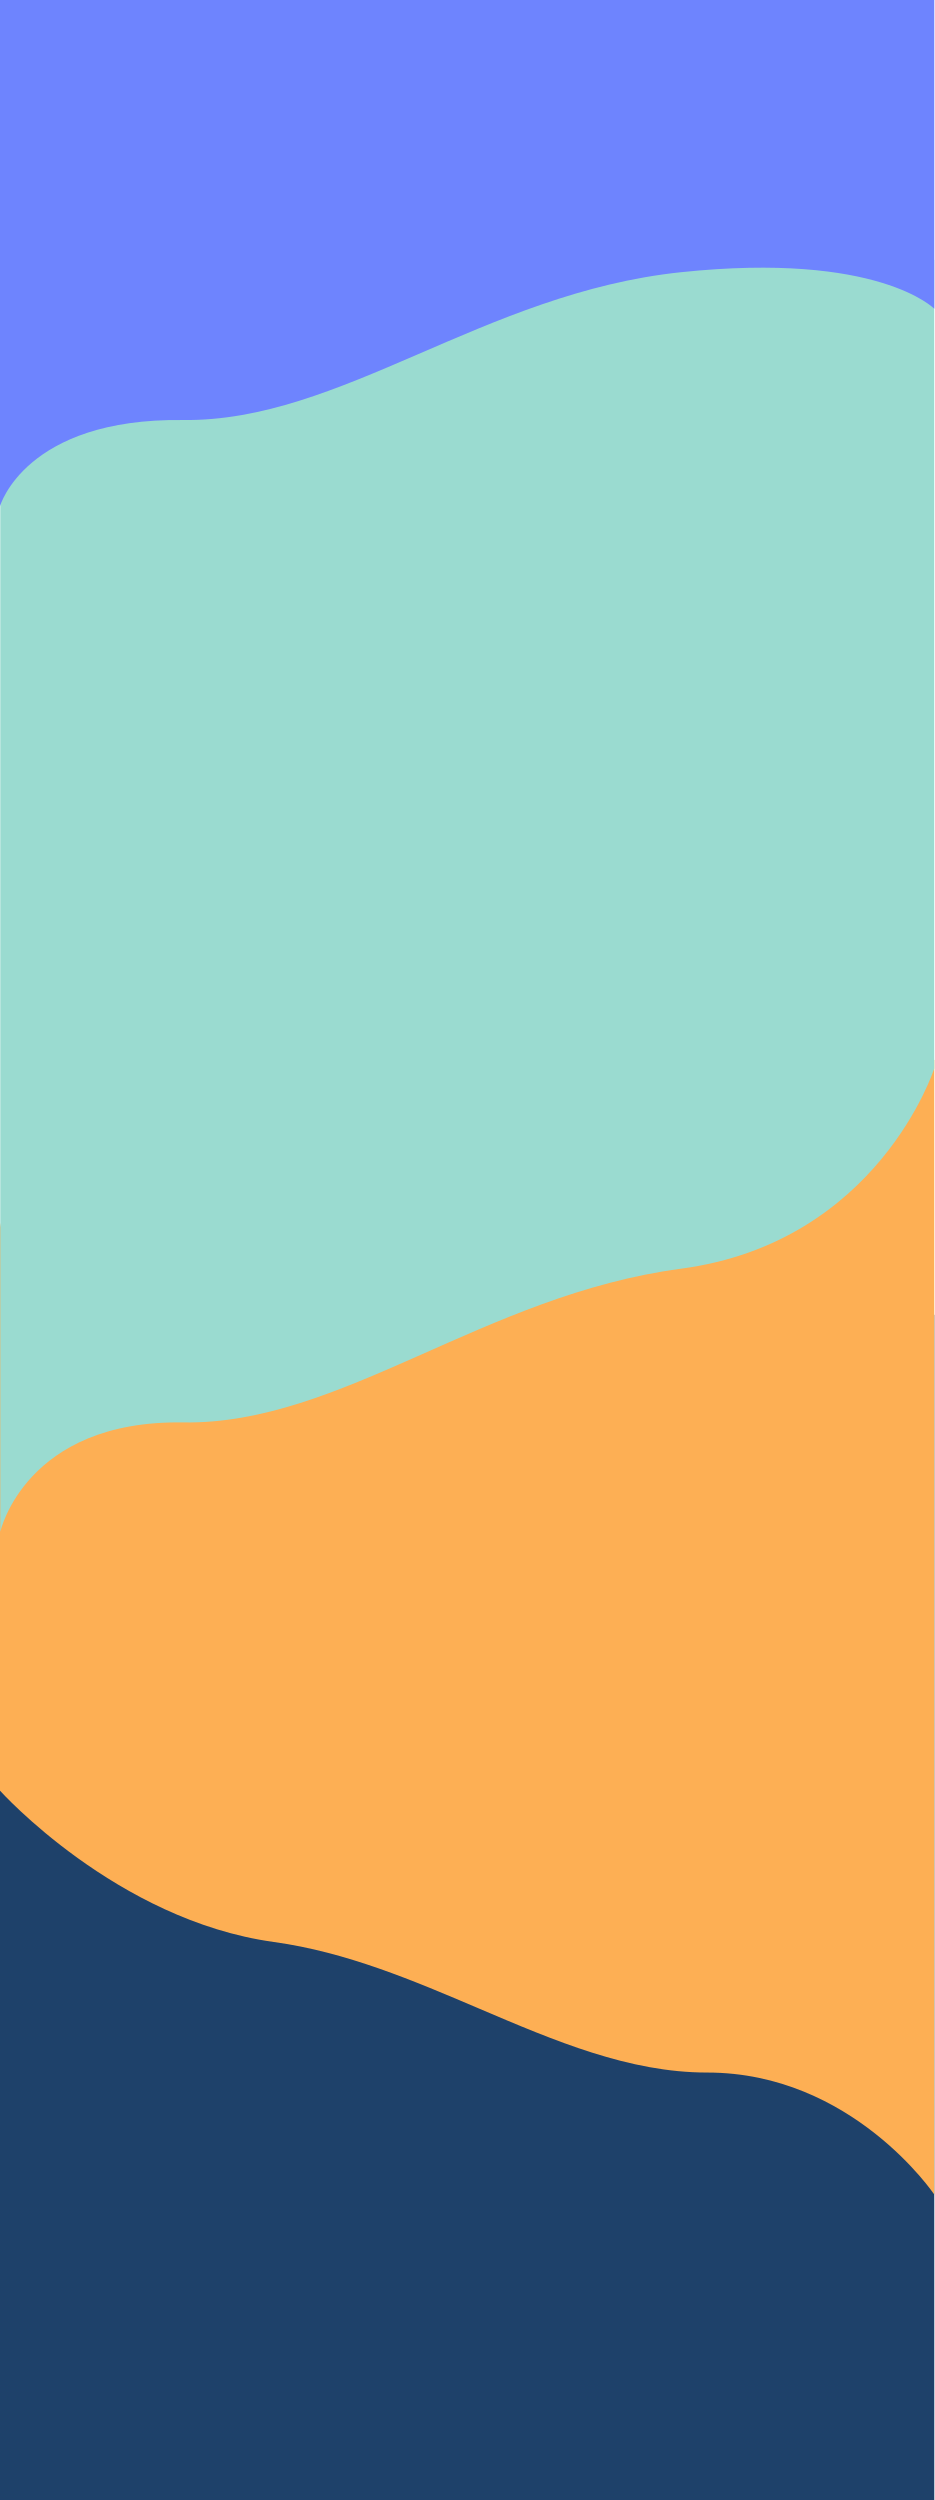
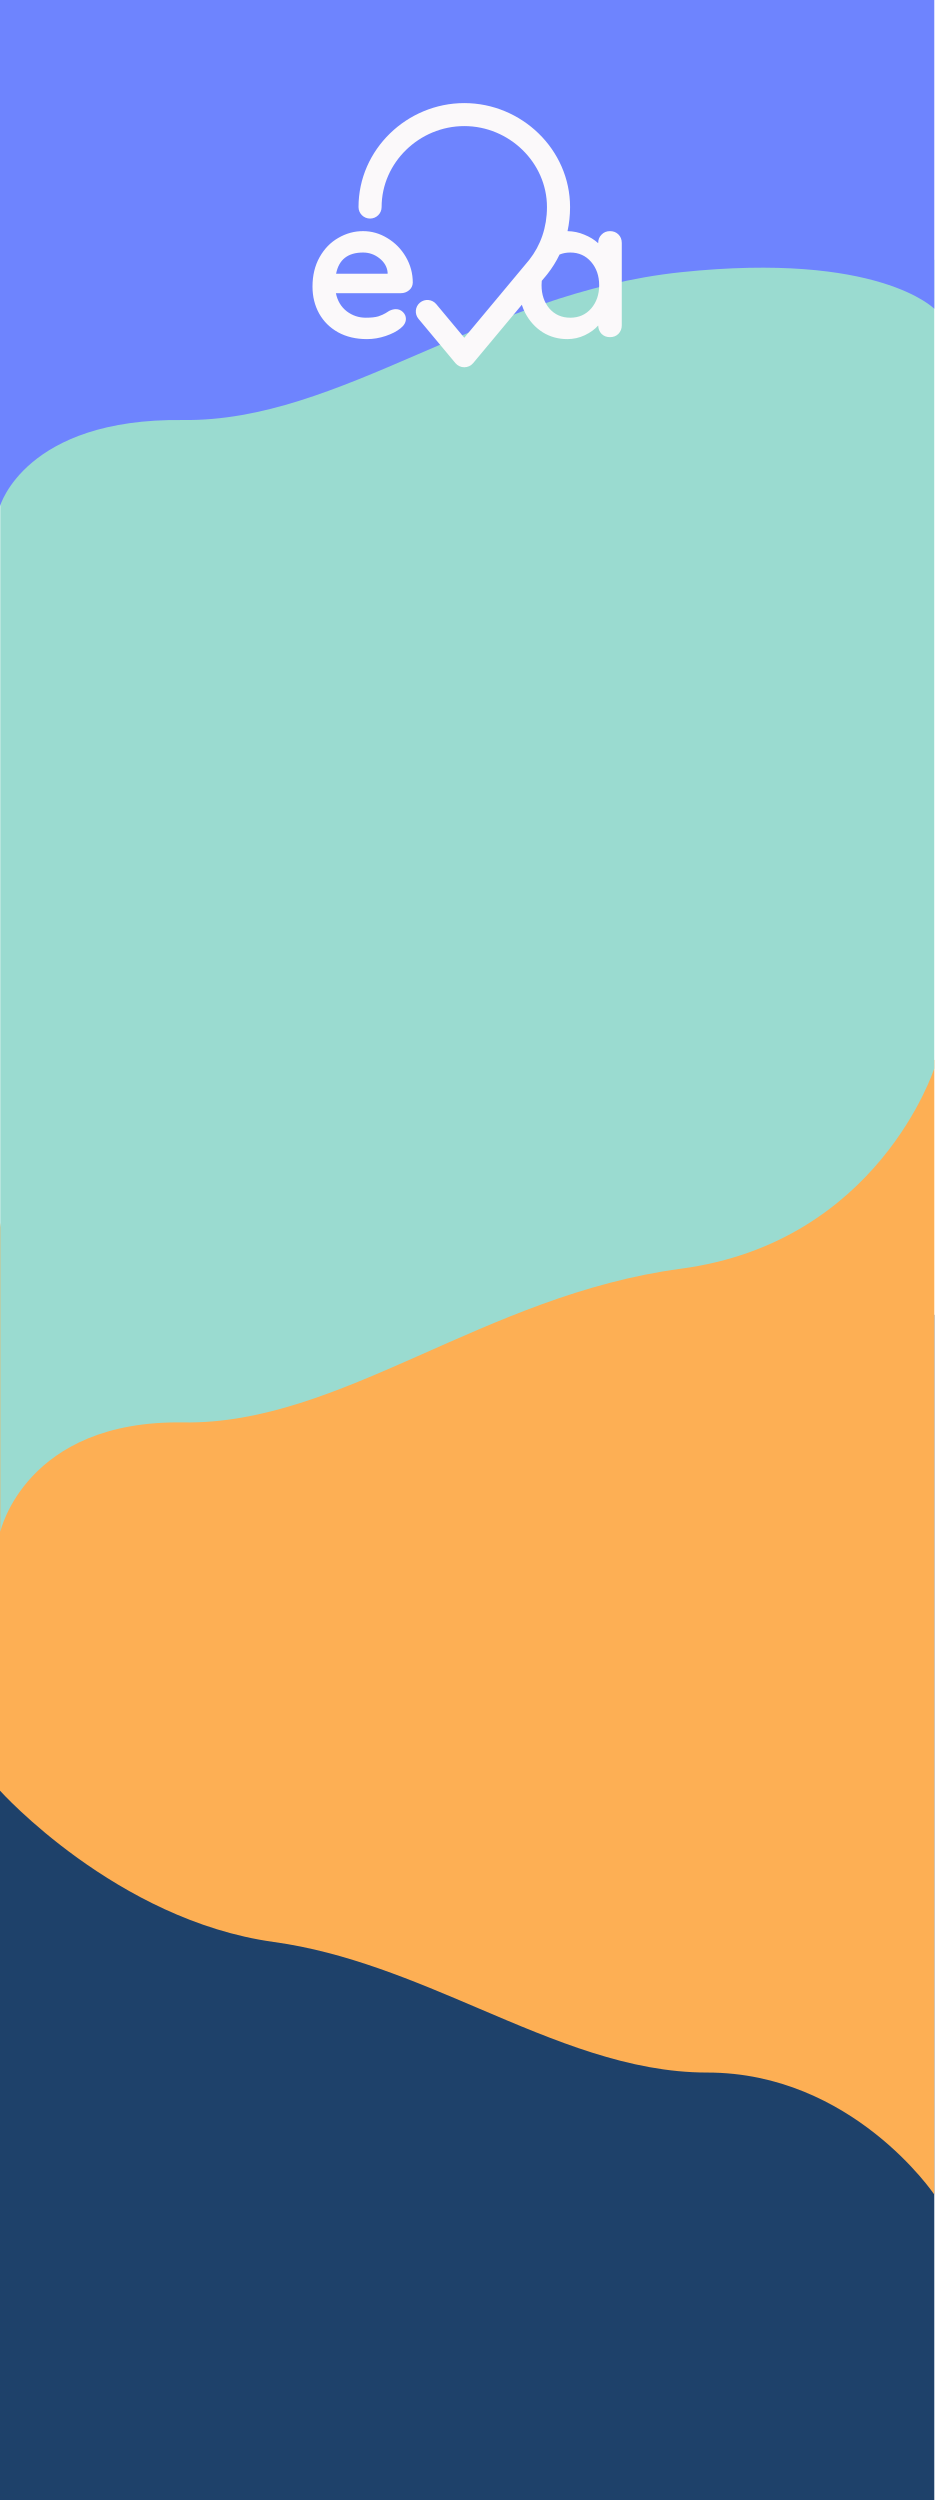
<svg xmlns="http://www.w3.org/2000/svg" width="290" height="776" viewBox="0 0 290 776" fill="none">
  <path d="M0 488.581C0 488.581 56.151 452.22 145.214 452.22C234.276 452.22 290 408.076 290 408.076V776H0V488.581Z" fill="#1E416A" />
  <path fill-rule="evenodd" clip-rule="evenodd" d="M0 380.966L0 555.826C0 555.826 36.117 596.039 85 602.796C107.557 605.913 128.355 614.783 148.635 623.432C172.302 633.525 195.266 643.319 219.5 643.319C264.5 643.319 290 681.181 290 681.181L290 329L43.122 348.451H18.895C3.265 361.723 0 380.966 0 380.966Z" fill="#FDAF54" />
  <path d="M289.979 80.635H246.873L0.088 61.885V475.456C0.088 475.456 7.864 440.742 56.859 441.52C105.853 442.298 150.092 401.972 211.392 393.802C272.692 385.631 289.979 331.678 289.979 331.678L289.979 80.635Z" fill="#9ADBD0" />
  <path d="M290 0H246.878H6.35784e-07V157.114C6.35784e-07 157.114 7.779 129.761 56.792 130.374C105.805 130.987 150.06 90.931 211.383 84.493C272.706 78.054 290 95.843 290 95.843L290 0Z" fill="#6E84FE" />
+   <path fill-rule="evenodd" clip-rule="evenodd" d="M144.116 39.139C130.179 39.139 118.453 50.467 118.453 64.276C118.453 66.247 116.849 67.845 114.869 67.845C112.89 67.845 111.285 66.247 111.285 64.276C111.285 46.377 126.37 32 144.116 32C161.863 32 176.947 46.377 176.947 64.276C176.947 66.85 176.68 69.348 176.163 71.747C177.999 71.783 179.725 72.145 181.343 72.831C183.052 73.515 184.496 74.401 185.676 75.488V75.427C185.676 74.38 186.022 73.515 186.714 72.831C187.405 72.106 188.28 71.743 189.338 71.743C190.396 71.743 191.271 72.086 191.962 72.77C192.654 73.454 193 74.34 193 75.427V100.972C193 102.018 192.654 102.904 191.962 103.629C191.271 104.313 190.396 104.655 189.338 104.655C188.28 104.655 187.405 104.313 186.714 103.629C186.063 102.944 185.717 102.079 185.676 101.032C184.659 102.2 183.275 103.206 181.526 104.052C179.817 104.857 178.006 105.259 176.094 105.259C173.286 105.259 170.743 104.555 168.465 103.146C166.186 101.696 164.375 99.704 163.033 97.167C162.612 96.347 162.259 95.491 161.974 94.599L146.873 112.711C146.192 113.528 145.182 114 144.116 114C143.05 114 142.04 113.528 141.359 112.711L129.894 98.959C128.629 97.443 128.839 95.192 130.361 93.933C131.884 92.673 134.144 92.882 135.408 94.398L144.116 104.843L164.258 80.683C167.794 76.196 169.779 70.604 169.779 64.276C169.779 50.467 158.053 39.139 144.116 39.139ZM169.803 85.208L168.163 87.175C168.12 87.615 168.098 88.067 168.098 88.532C168.098 91.43 168.912 93.846 170.54 95.778C172.208 97.67 174.365 98.617 177.009 98.617C179.654 98.617 181.811 97.67 183.479 95.778C185.147 93.846 185.981 91.43 185.981 88.532C185.981 85.633 185.147 83.217 183.479 81.285C181.811 79.353 179.654 78.386 177.009 78.386C175.8 78.386 174.692 78.594 173.685 79.011C172.644 81.186 171.365 83.235 169.861 85.136C169.842 85.16 169.823 85.184 169.803 85.208ZM126.967 90.102C127.7 89.498 128.086 88.713 128.127 87.746C128.127 84.888 127.415 82.231 125.991 79.775C124.567 77.319 122.654 75.367 120.254 73.918C117.894 72.468 115.371 71.743 112.686 71.743C109.959 71.743 107.396 72.448 104.995 73.857C102.595 75.226 100.662 77.219 99.197 79.836C97.732 82.453 97 85.492 97 88.954C97 92.054 97.692 94.852 99.075 97.348C100.459 99.804 102.412 101.737 104.934 103.146C107.498 104.555 110.488 105.259 113.906 105.259C115.859 105.259 117.792 104.937 119.704 104.293C121.617 103.649 123.143 102.864 124.282 101.938C125.421 101.052 125.991 100.066 125.991 98.979C125.991 98.174 125.686 97.469 125.075 96.865C124.465 96.261 123.732 95.959 122.878 95.959C122.227 95.959 121.535 96.141 120.803 96.503C120.599 96.624 120.213 96.865 119.643 97.228C119.114 97.55 118.382 97.872 117.446 98.194C116.51 98.476 115.208 98.617 113.54 98.617C111.343 98.617 109.369 97.952 107.62 96.624C105.87 95.255 104.751 93.383 104.263 91.007H124.404C125.38 91.007 126.235 90.706 126.967 90.102ZM104.324 84.969C105.178 80.58 107.966 78.386 112.686 78.386C114.598 78.386 116.307 78.99 117.812 80.198C119.318 81.406 120.152 82.855 120.315 84.546V84.969H104.324Z" fill="#FBF9FA" />
</svg>
